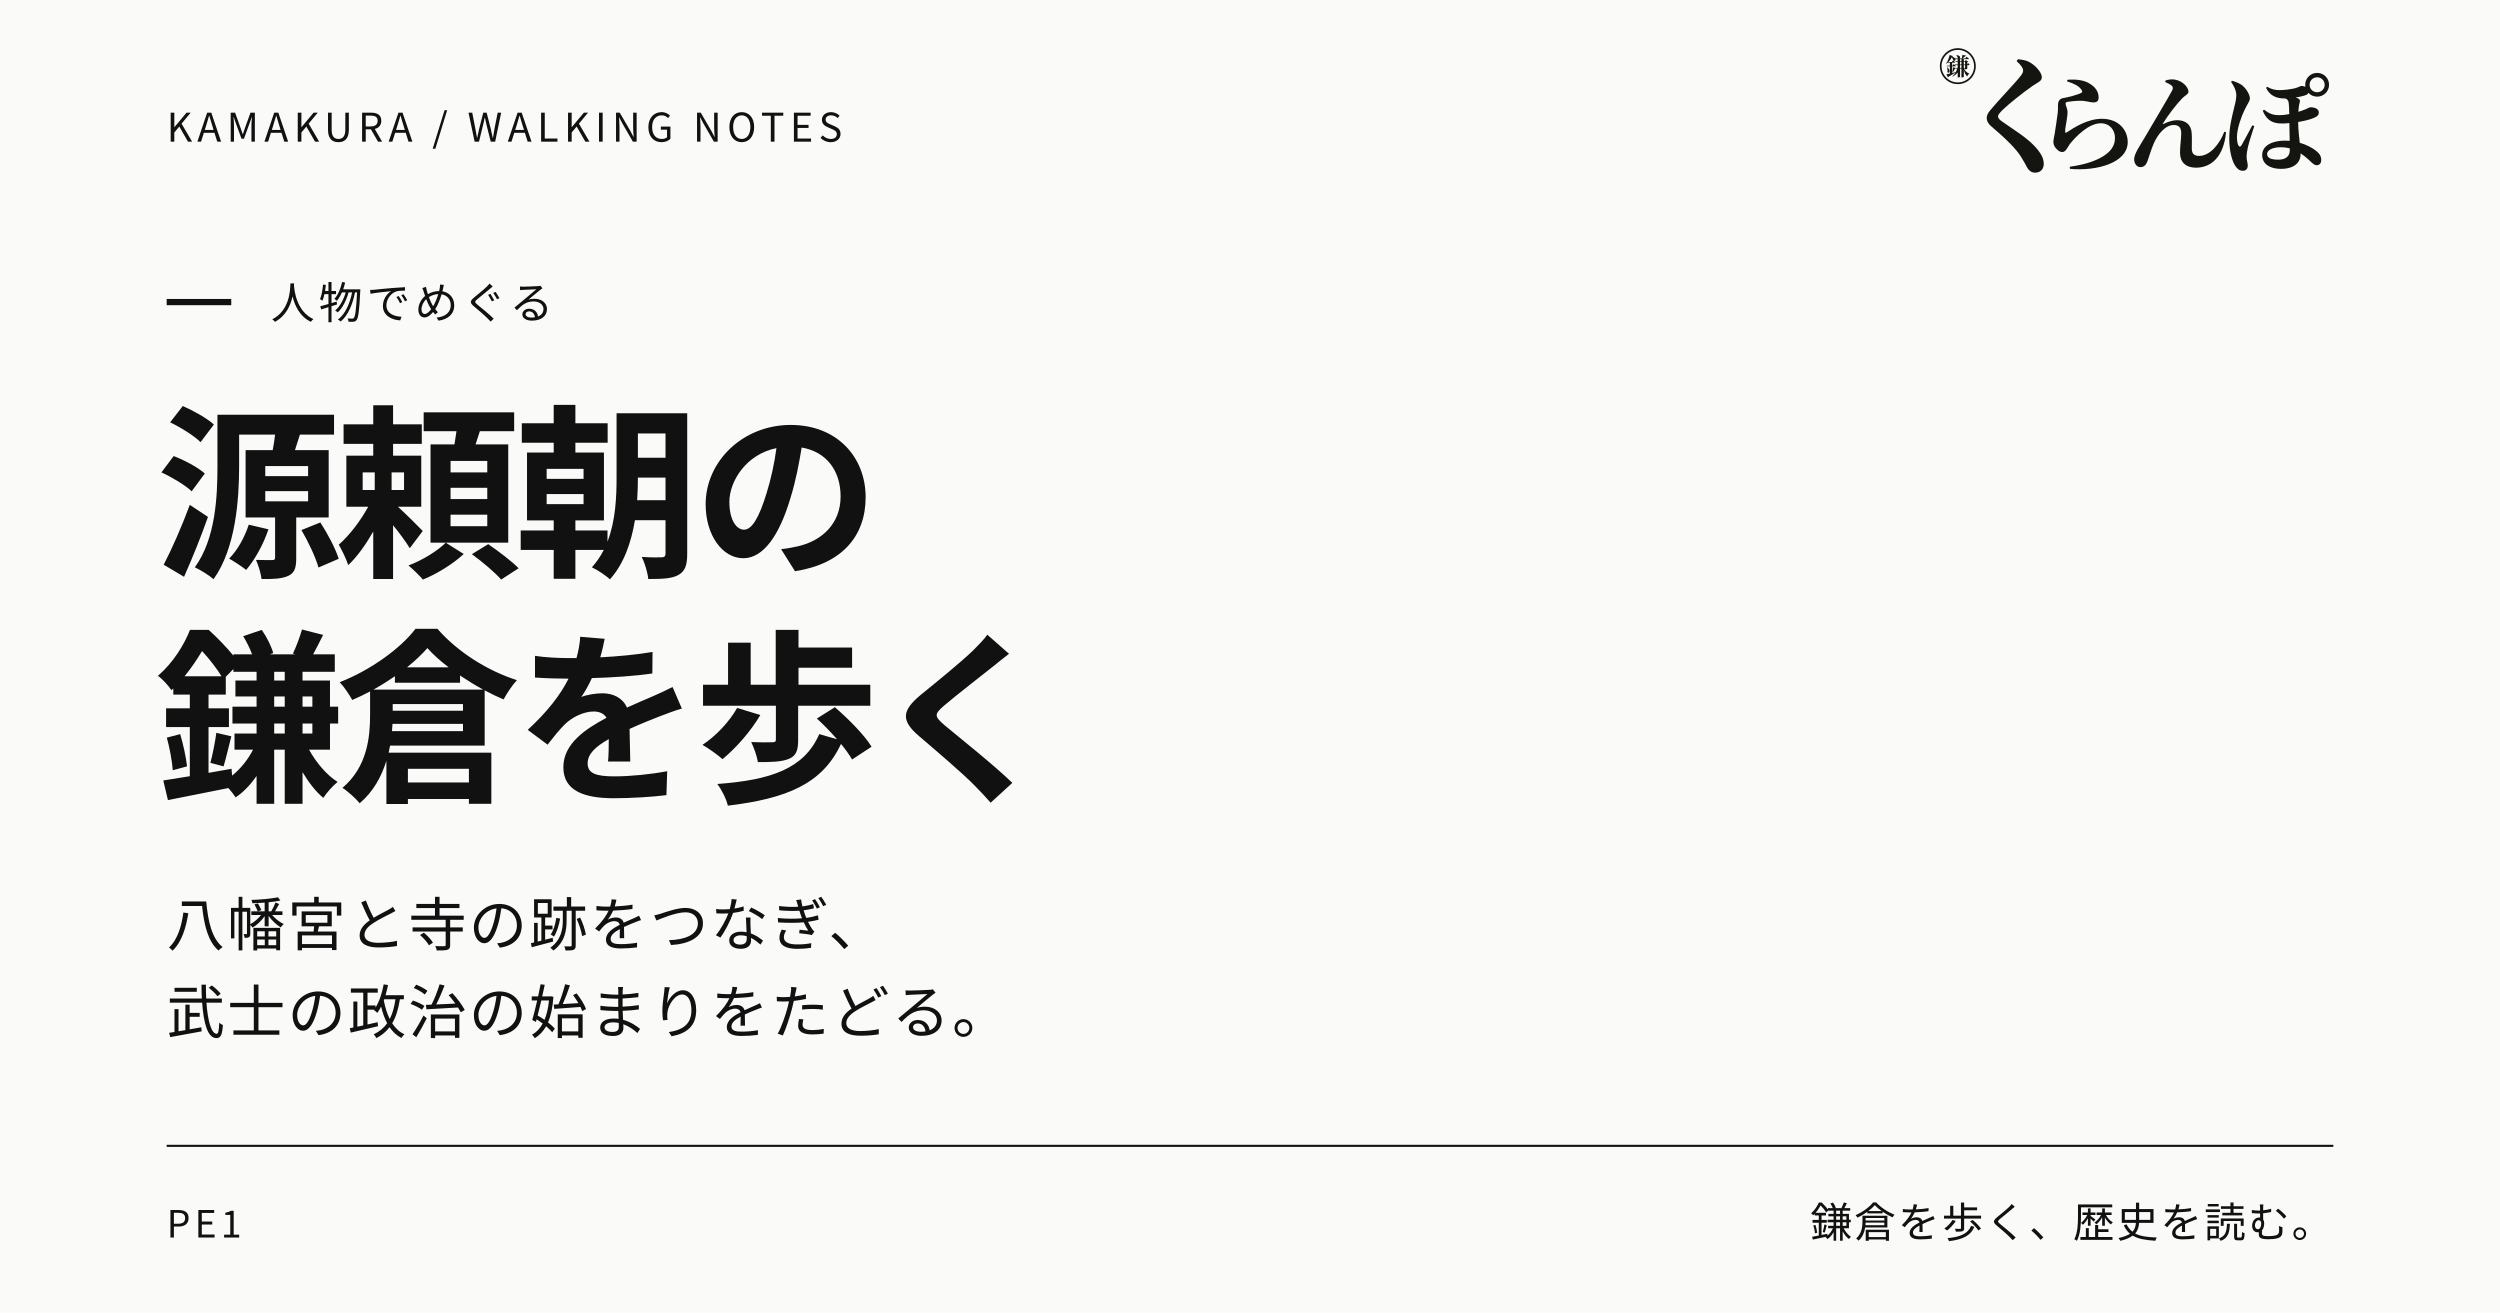
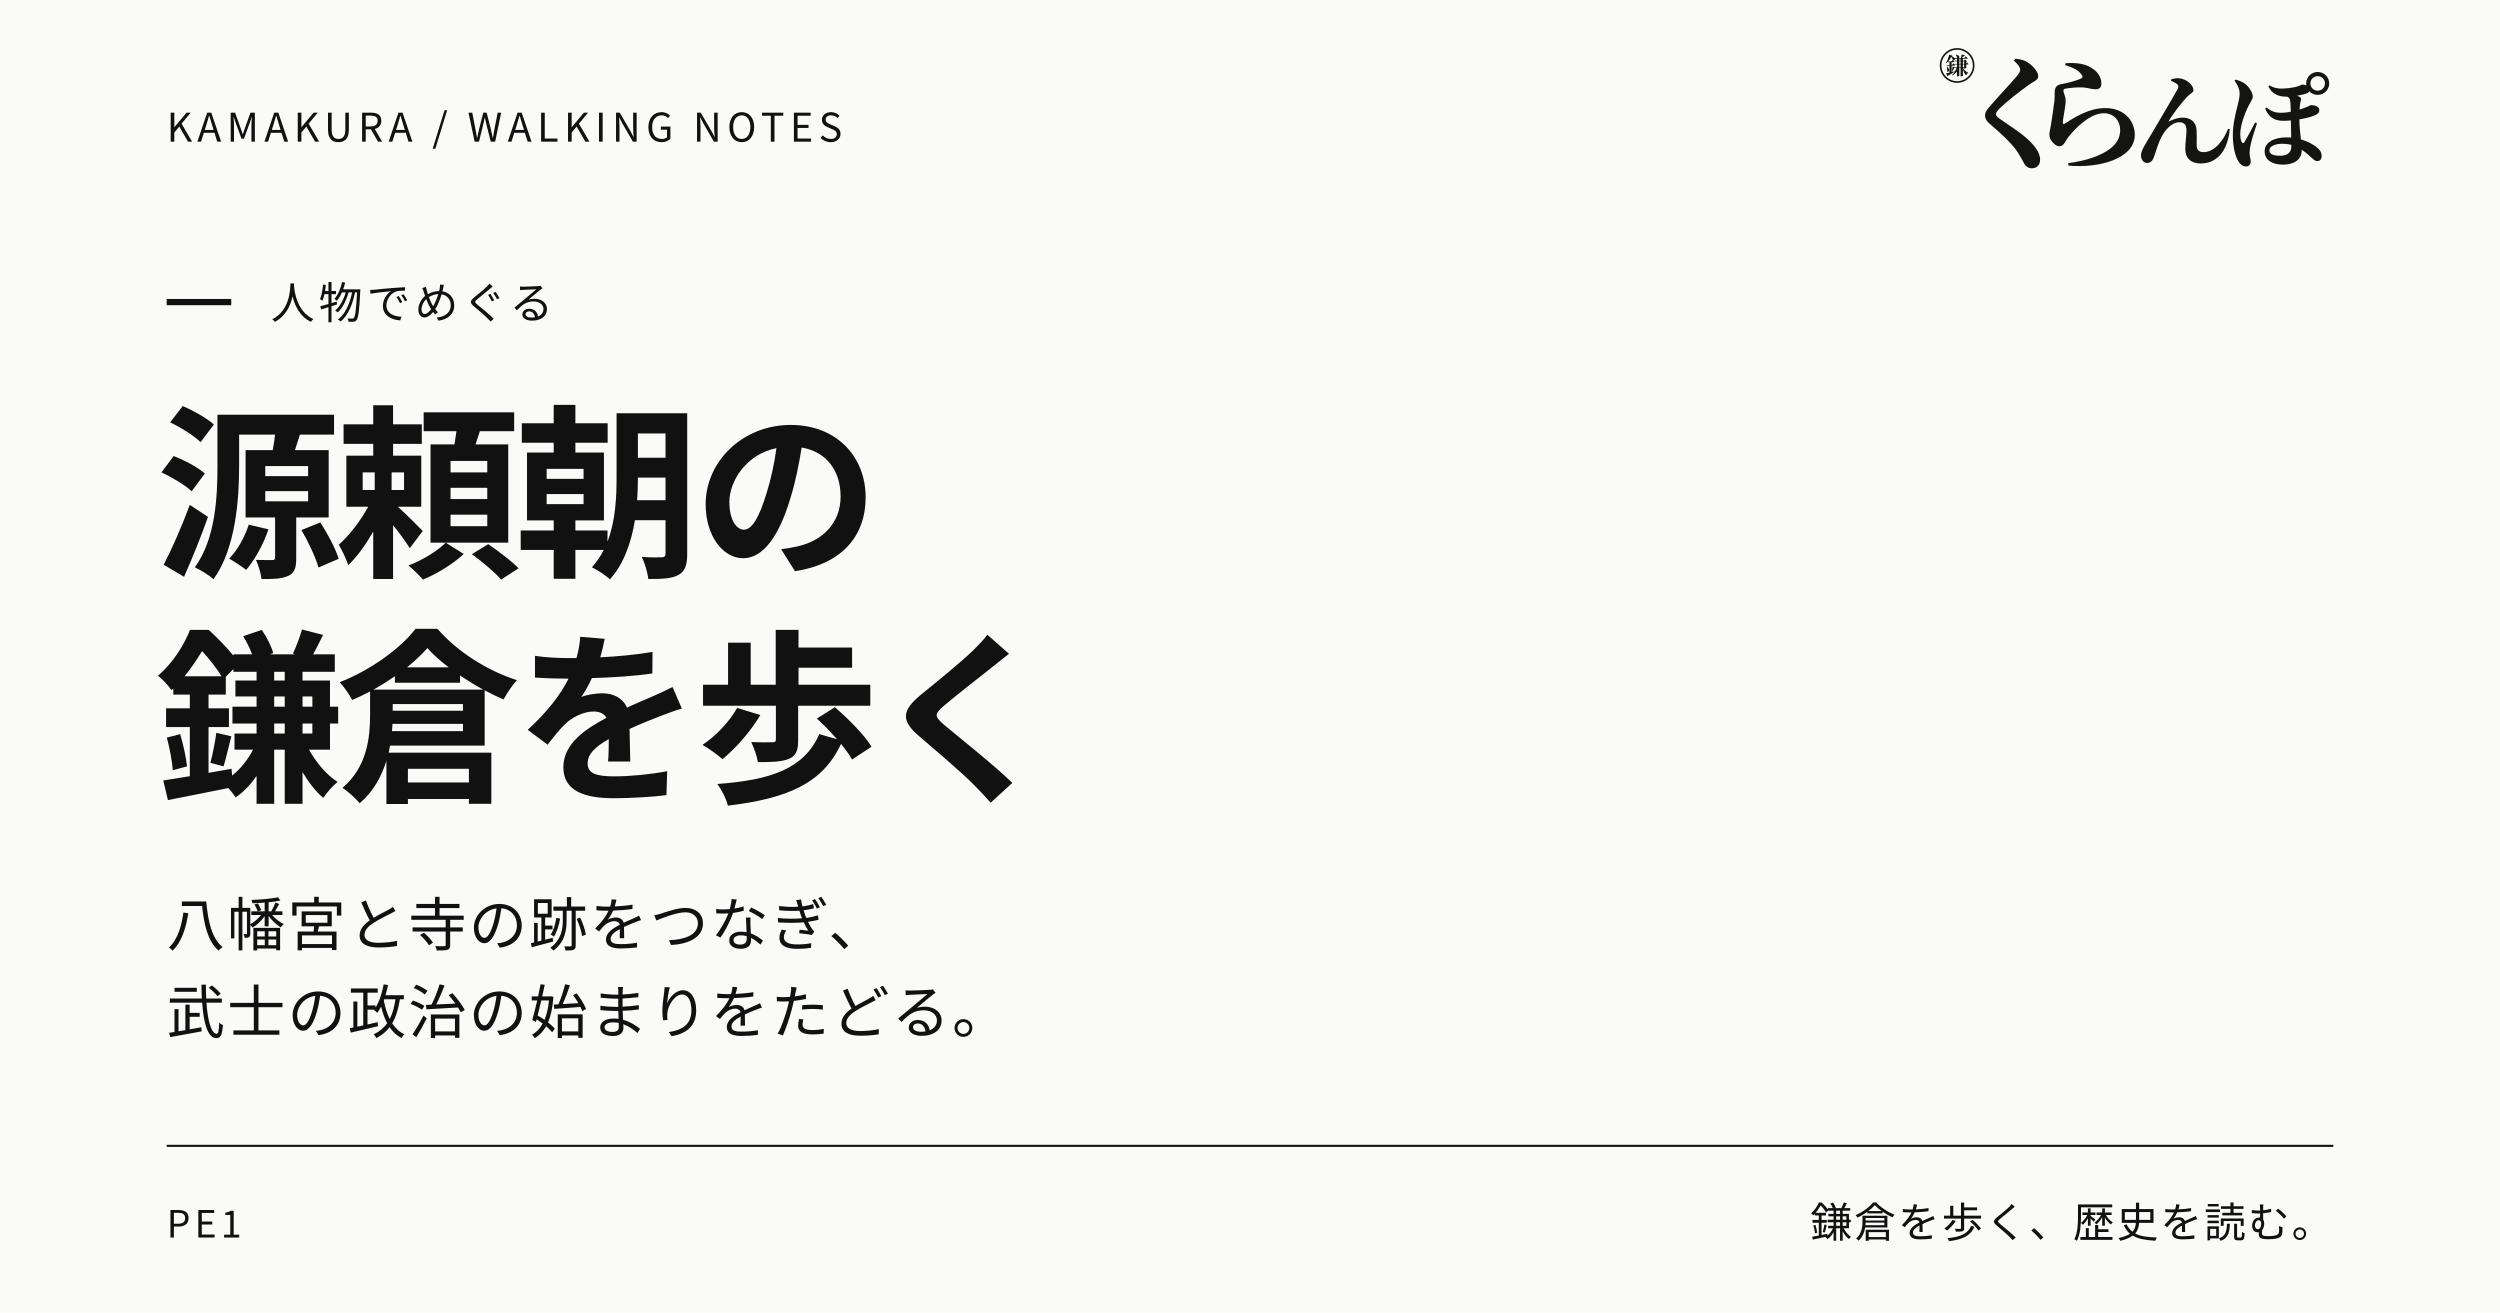
<svg xmlns="http://www.w3.org/2000/svg" width="1200" height="630" viewBox="0 0 1200 630">
  <rect width="1200" height="630" fill="#fafaf8" />
  <g fill="#111" font-family="Noto Sans CJK JP, sans-serif">
    <text x="80" y="68" font-size="19" font-weight="400" letter-spacing="2.6" text-anchor="start">KAMAKURA / WALKING NOTES</text>
-     <g transform="translate(930,22) scale(.5135)">
+     <g transform="translate(930,22) scale(0.4958026)">
      <circle cx="19" cy="19" r="16" fill="none" stroke="#141411" stroke-width="1.6" />
      <path d="M71 332 57 329C71 273 81 194 72 130C134 54 227 196 71 332ZM307 336C300 268 290 187 279 134L296 128C328 170 359 230 385 282C401 282 412 288 417 298L422 281H479C462 227 439 174 410 124L407 134L266 97V375H391C404 375 414 380 416 390C386 424 332 472 332 472L285 403H266V526H368C382 526 392 531 394 542C362 576 304 625 304 625L253 554H112C170 615 218 687 250 753C284 707 309 656 320 621C363 583 422 620 407 673H497V588H406L415 560H497V452H383L391 424H497V309H413L414 305ZM595 673H652V588H595ZM25 39 92 -82C104 -78 113 -69 116 -56C252 20 346 79 409 122C374 62 330 8 278 -37L288 -50C373 -5 443 51 497 118V-88H514C565 -88 595 -66 595 -60V281H652V-88H670C720 -88 751 -66 751 -60V233C779 109 824 17 897 -47C911 12 941 47 982 58L984 69C892 104 801 181 757 281H804V250H819C849 250 894 269 895 276V424H968C980 424 989 429 992 440C972 468 931 512 931 512L897 452H895V546C914 549 927 557 933 565L839 636L795 588H751V673H940C954 673 964 678 966 689C929 724 867 774 867 774L812 702H692C736 731 782 768 811 797C833 797 844 805 848 818L698 852C692 808 679 747 666 702H572C618 729 616 824 450 843L441 838C467 806 497 753 505 707L513 702H396L398 693C381 723 339 754 262 779C289 782 299 790 303 802L160 846C142 743 82 580 13 486L24 478C52 498 79 521 104 546L110 526H172V403H40L48 375H172V73C109 58 56 45 25 39ZM804 424V309H751V424ZM804 452H751V560H804ZM595 424H652V309H595ZM595 452V560H652V452Z" transform="translate(7.707865,27.58427) scale(0.02247191,-0.02247191)" fill="#141411" />
      <path d="M623 -72C675 -72 692 -35 692 -3C692 31 680 64 645 108C577 194 465 259 369 327C348 341 333 355 333 369C333 382 343 395 369 421C411 463 530 558 603 609C646 638 677 646 677 678C677 713 630 771 573 800C548 812 520 816 489 819L479 804C508 778 530 752 530 730C530 716 524 705 509 686C470 635 326 485 273 420C252 395 244 377 244 356C244 337 255 312 280 292C397 192 475 115 514 52C541 9 552 -14 564 -36C576 -55 596 -72 623 -72Z" transform="translate(16.964,110) scale(0.119,-0.119)" fill="#141411" />
-       <path d="M335 -30 337 -50C588 -73 877 6 877 201C877 308 797 418 636 418C500 418 376 336 305 290C297 285 293 287 292 298C291 328 302 369 307 408C311 440 316 461 314 490C311 518 296 543 296 559C296 567 300 575 318 577C343 581 409 589 456 586C501 582 525 571 558 571C591 571 605 588 605 616C605 674 573 717 516 750C475 774 413 790 314 783L310 768C372 747 420 728 446 687C455 675 454 666 442 660C409 642 315 618 271 611C236 605 225 574 225 547C225 522 226 505 223 476C218 429 202 330 195 283C189 244 182 222 182 203C182 180 190 159 208 140C227 118 246 107 265 107C298 107 311 147 336 182C393 254 513 376 625 376C711 376 758 310 758 240C758 158 709 78 537 16C491 -1 413 -20 335 -30Z" transform="translate(90.112,110) scale(0.1,-0.1)" fill="#141411" />
-       <path d="M665 -39C804 -39 924 58 946 293L930 297C889 189 800 71 694 71C653 71 626 88 626 138C626 193 628 238 625 285C619 362 572 405 487 405C455 405 410 394 362 370C355 366 353 369 357 375C397 443 484 556 535 608C563 637 595 648 595 671C595 711 542 774 463 785C441 789 404 785 380 776L378 761C396 754 423 741 438 728C449 718 453 704 443 684C413 626 262 374 196 260C141 165 87 92 87 40C87 4 108 -34 146 -34C183 -34 201 -7 212 23C229 70 246 131 271 189C307 271 377 360 458 360C512 360 527 326 527 284C527 220 515 165 516 96C517 14 569 -39 665 -39Z" transform="translate(175.112,110) scale(0.1,-0.1)" fill="#141411" />
-       <path d="M190 -68C221 -68 236 -47 236 -19C236 8 225 29 225 66C225 85 229 117 237 151C249 202 277 290 297 350L279 357C251 305 194 197 175 167C166 154 156 155 148 171C140 186 135 214 135 246C135 331 179 443 203 494C230 554 256 581 256 608C256 651 211 714 174 738C144 756 117 766 89 773L80 763C99 736 129 687 129 639C129 593 116 555 106 510C91 448 63 344 63 235C63 120 88 24 120 -23C146 -61 169 -68 190 -68ZM885 666C845 666 814 697 814 736C814 775 845 806 885 806C924 806 955 775 955 736C955 697 924 666 885 666ZM885 625C946 625 996 674 996 736C996 798 946 847 885 847C823 847 773 798 773 736L775 717C764 722 751 725 737 725C728 725 712 712 672 702C624 692 575 686 528 686C489 686 451 697 418 717L407 708C442 632 508 608 578 608H588C602 602 614 592 617 576C622 551 623 504 624 462C597 456 565 452 525 452C464 452 427 473 389 503L376 493C415 397 477 374 554 374C578 374 600 375 625 378L628 212C614 213 599 214 584 214C461 214 371 165 371 80C371 -10 450 -50 546 -50C672 -50 730 10 730 89V95C760 75 791 50 825 17C843 1 858 -16 881 -16C909 -16 923 6 923 32C923 68 908 92 873 120C839 147 785 176 722 194C716 249 708 313 707 388C760 397 815 409 858 428C891 442 900 456 900 477C900 524 833 526 819 526C815 526 801 517 777 507C758 499 734 491 709 483C711 515 714 545 721 568C726 587 726 598 708 607C702 611 693 614 684 617C719 623 754 630 780 640C791 644 799 650 802 661C822 639 852 625 885 625ZM629 141V123C629 68 591 36 522 36C453 36 417 52 417 89C417 130 478 152 542 152C572 152 601 149 629 141Z" transform="translate(266.412,110) scale(0.1,-0.1)" fill="#141411" />
+       <path d="M335 -30 337 -50C588 -73 877 6 877 201C877 308 797 418 636 418C500 418 376 336 305 290C297 285 293 287 292 298C291 328 302 369 307 408C311 440 316 461 314 490C311 518 296 543 296 559C296 567 300 575 318 577C343 581 409 589 456 586C501 582 525 571 558 571C591 571 605 588 605 616C605 674 573 717 516 750C475 774 413 790 314 783L310 768C372 747 420 728 446 687C455 675 454 666 442 660C409 642 315 618 271 611C236 605 225 574 225 547C225 522 226 505 223 476C218 429 202 330 195 283C189 244 182 222 182 203C182 180 190 159 208 140C227 118 246 107 265 107C298 107 311 147 336 182C393 254 513 376 625 376C711 376 758 310 758 240C758 158 709 78 537 16C491 -1 413 -20 335 -30Z" transform="translate(86.654,110) scale(0.119,-0.119)" fill="#141411" />
+       <path d="M665 -39C804 -39 924 58 946 293L930 297C889 189 800 71 694 71C653 71 626 88 626 138C626 193 628 238 625 285C619 362 572 405 487 405C455 405 410 394 362 370C355 366 353 369 357 375C397 443 484 556 535 608C563 637 595 648 595 671C595 711 542 774 463 785C441 789 404 785 380 776L378 761C396 754 423 741 438 728C449 718 453 704 443 684C413 626 262 374 196 260C141 165 87 92 87 40C87 4 108 -34 146 -34C183 -34 201 -7 212 23C229 70 246 131 271 189C307 271 377 360 458 360C512 360 527 326 527 284C527 220 515 165 516 96C517 14 569 -39 665 -39Z" transform="translate(188.317,110) scale(0.1,-0.1)" fill="#141411" />
+       <path d="M190 -68C221 -68 236 -47 236 -19C236 8 225 29 225 66C225 85 229 117 237 151C249 202 277 290 297 350L279 357C251 305 194 197 175 167C166 154 156 155 148 171C140 186 135 214 135 246C135 331 179 443 203 494C230 554 256 581 256 608C256 651 211 714 174 738C144 756 117 766 89 773L80 763C99 736 129 687 129 639C129 593 116 555 106 510C91 448 63 344 63 235C63 120 88 24 120 -23C146 -61 169 -68 190 -68ZM885 666C845 666 814 697 814 736C814 775 845 806 885 806C924 806 955 775 955 736C955 697 924 666 885 666ZM885 625C946 625 996 674 996 736C996 798 946 847 885 847C823 847 773 798 773 736L775 717C764 722 751 725 737 725C728 725 712 712 672 702C624 692 575 686 528 686C489 686 451 697 418 717L407 708C442 632 508 608 578 608H588C602 602 614 592 617 576C622 551 623 504 624 462C597 456 565 452 525 452C464 452 427 473 389 503L376 493C415 397 477 374 554 374C578 374 600 375 625 378L628 212C614 213 599 214 584 214C461 214 371 165 371 80C371 -10 450 -50 546 -50C672 -50 730 10 730 89V95C760 75 791 50 825 17C843 1 858 -16 881 -16C909 -16 923 6 923 32C923 68 908 92 873 120C839 147 785 176 722 194C716 249 708 313 707 388C760 397 815 409 858 428C891 442 900 456 900 477C900 524 833 526 819 526C815 526 801 517 777 507C758 499 734 491 709 483C711 515 714 545 721 568C726 587 726 598 708 607C702 611 693 614 684 617C719 623 754 630 780 640C791 644 799 650 802 661C822 639 852 625 885 625ZM629 141V123C629 68 591 36 522 36C453 36 417 52 417 89C417 130 478 152 542 152C572 152 601 149 629 141Z" transform="translate(279.617,110) scale(0.1,-0.1)" fill="#141411" />
    </g>
    <path d="M80 145H111" stroke="#111" stroke-width="3" />
    <text x="130" y="153" font-size="21" font-weight="400" letter-spacing="2" text-anchor="start">人物でめぐる</text>
    <text x="75" y="270" font-size="89" font-weight="900" letter-spacing="-3" text-anchor="start">源頼朝の</text>
    <text x="75" y="378" font-size="89" font-weight="900" letter-spacing="-3" text-anchor="start">鎌倉を歩く</text>
    <text x="80" y="454" font-size="28" font-weight="400" letter-spacing="1" text-anchor="start">八幡宮と寺の跡をつなぎ、</text>
    <text x="80" y="496" font-size="28" font-weight="400" letter-spacing="1" text-anchor="start">武士の政治の始まりをたどる。</text>
    <path d="M80 550H1120" stroke="#111" stroke-width="1" />
    <text x="80" y="594" font-size="18" font-weight="400" letter-spacing="2" text-anchor="start">PE1</text>
    <text x="1120" y="594" font-size="20" font-weight="400" letter-spacing="1" text-anchor="end">鎌倉を歩く、歴史を読む。</text>
  </g>
</svg>
